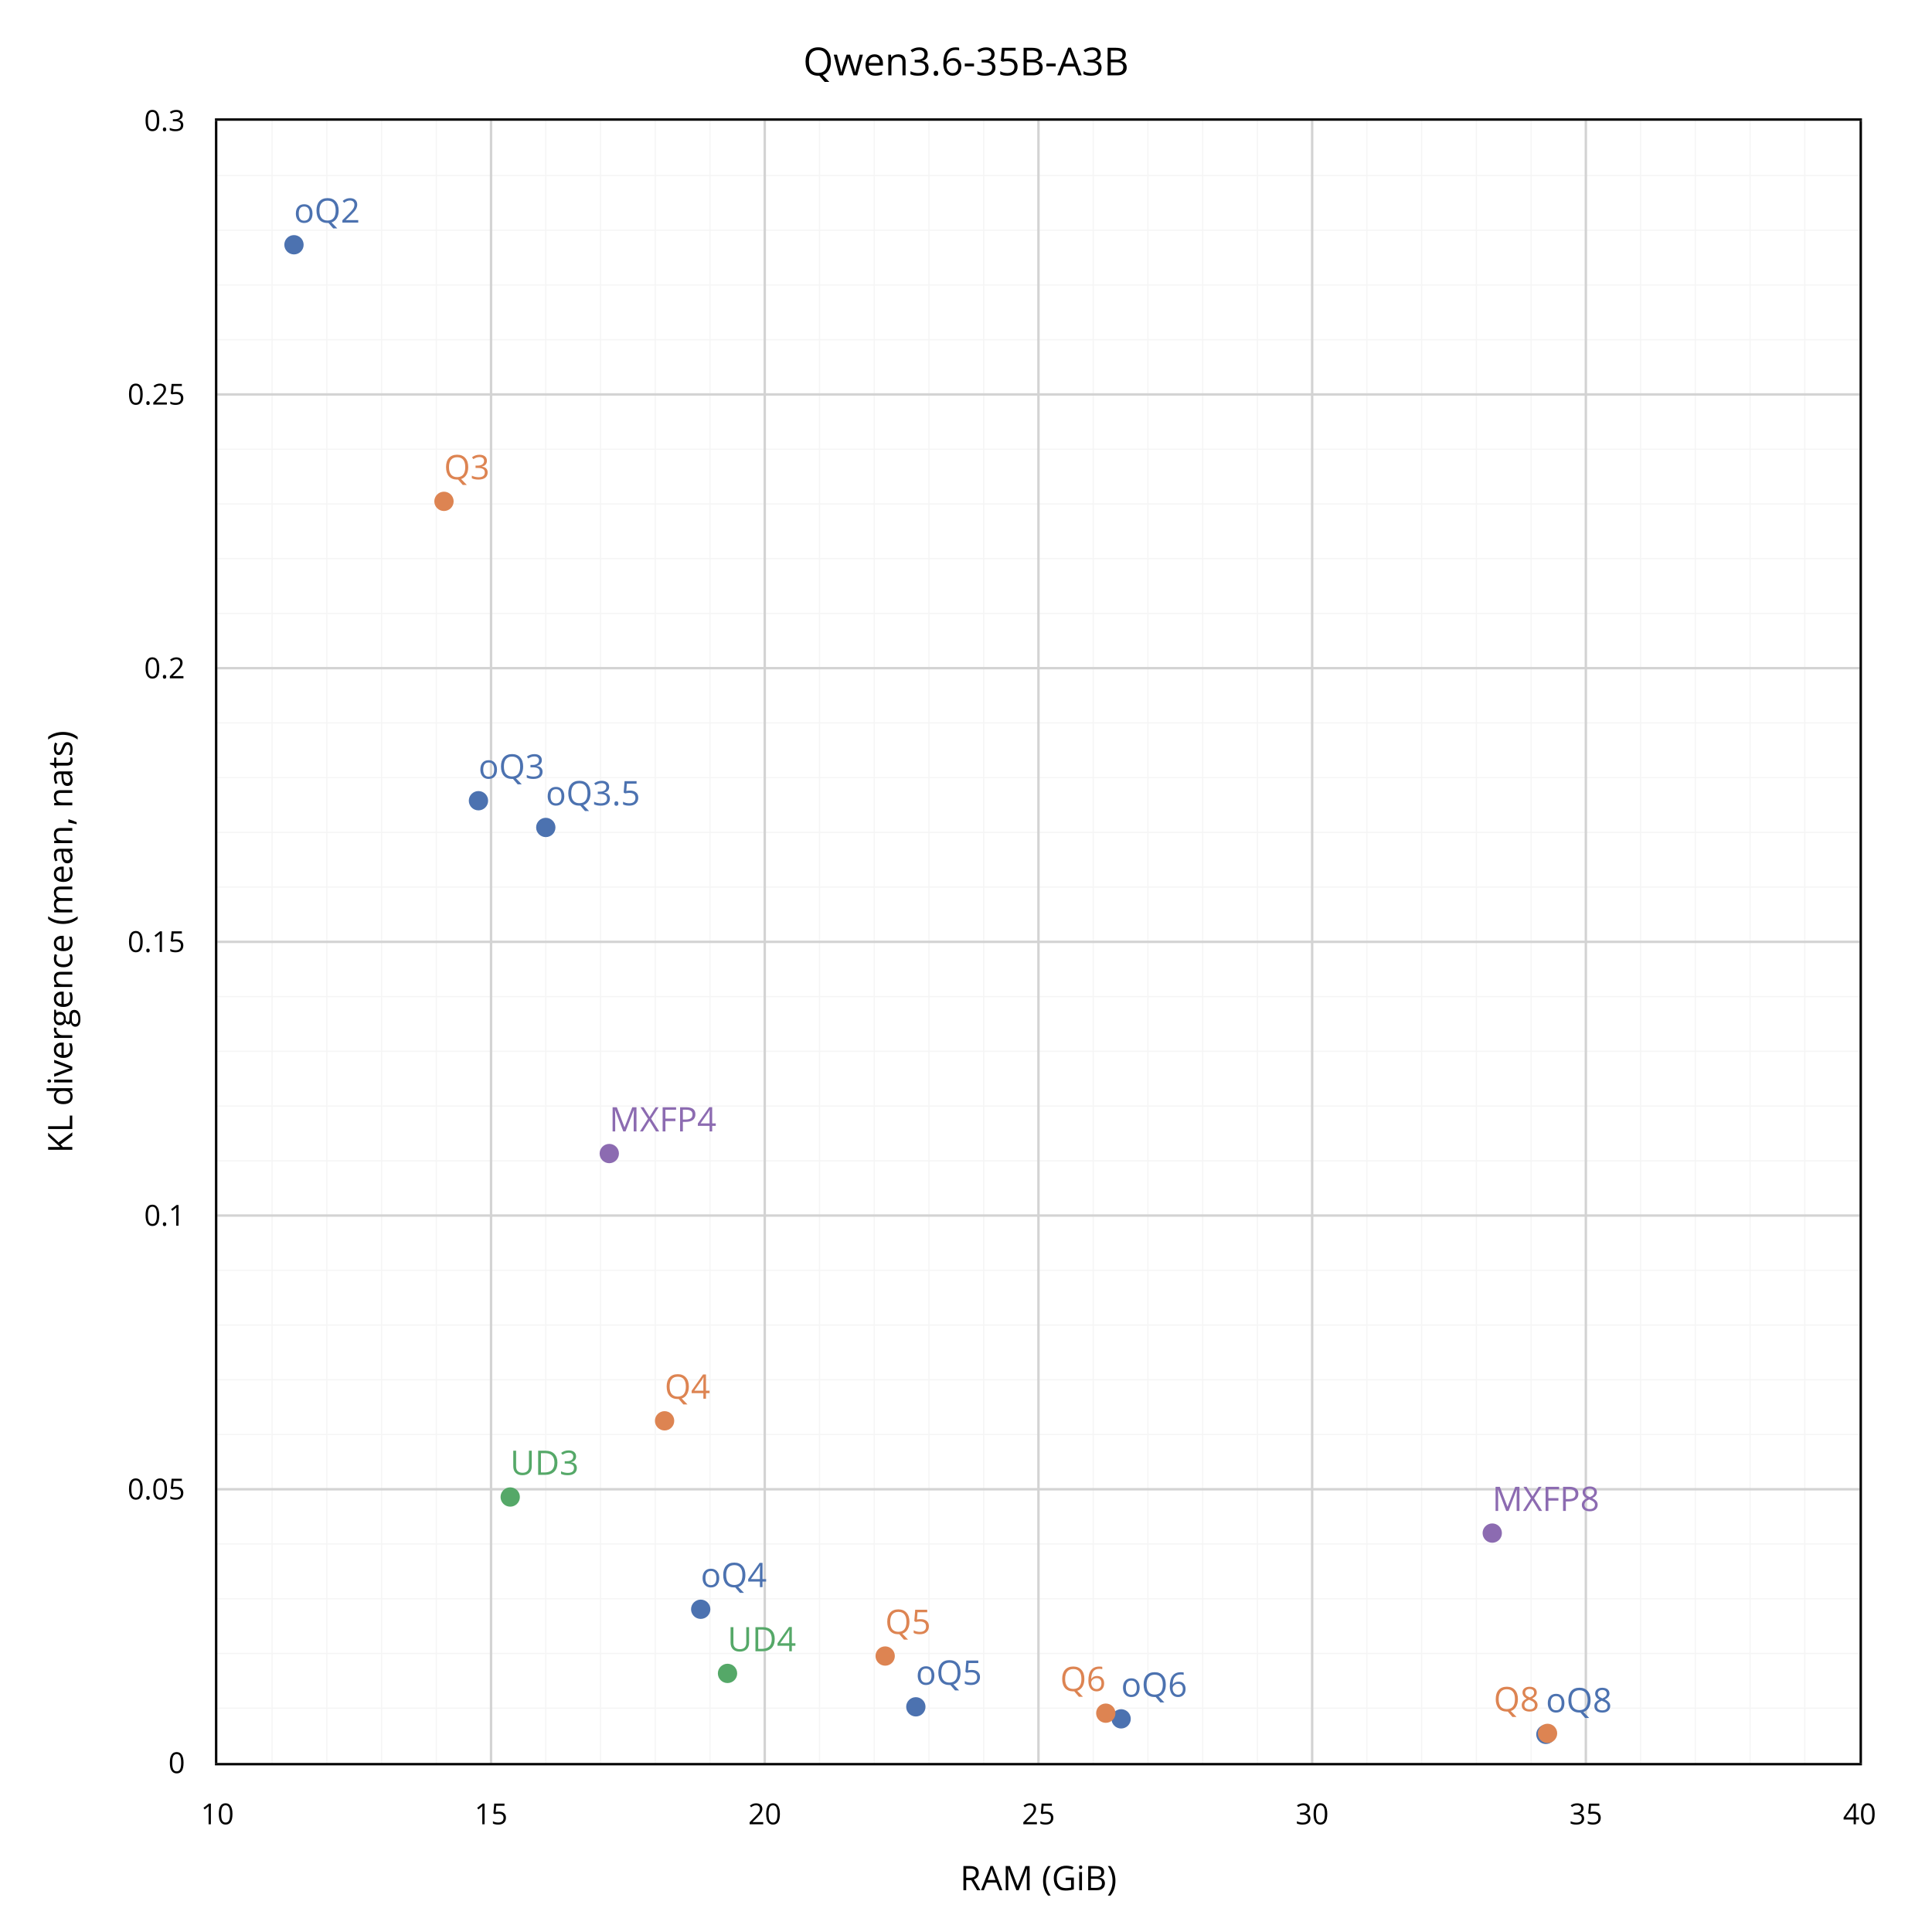
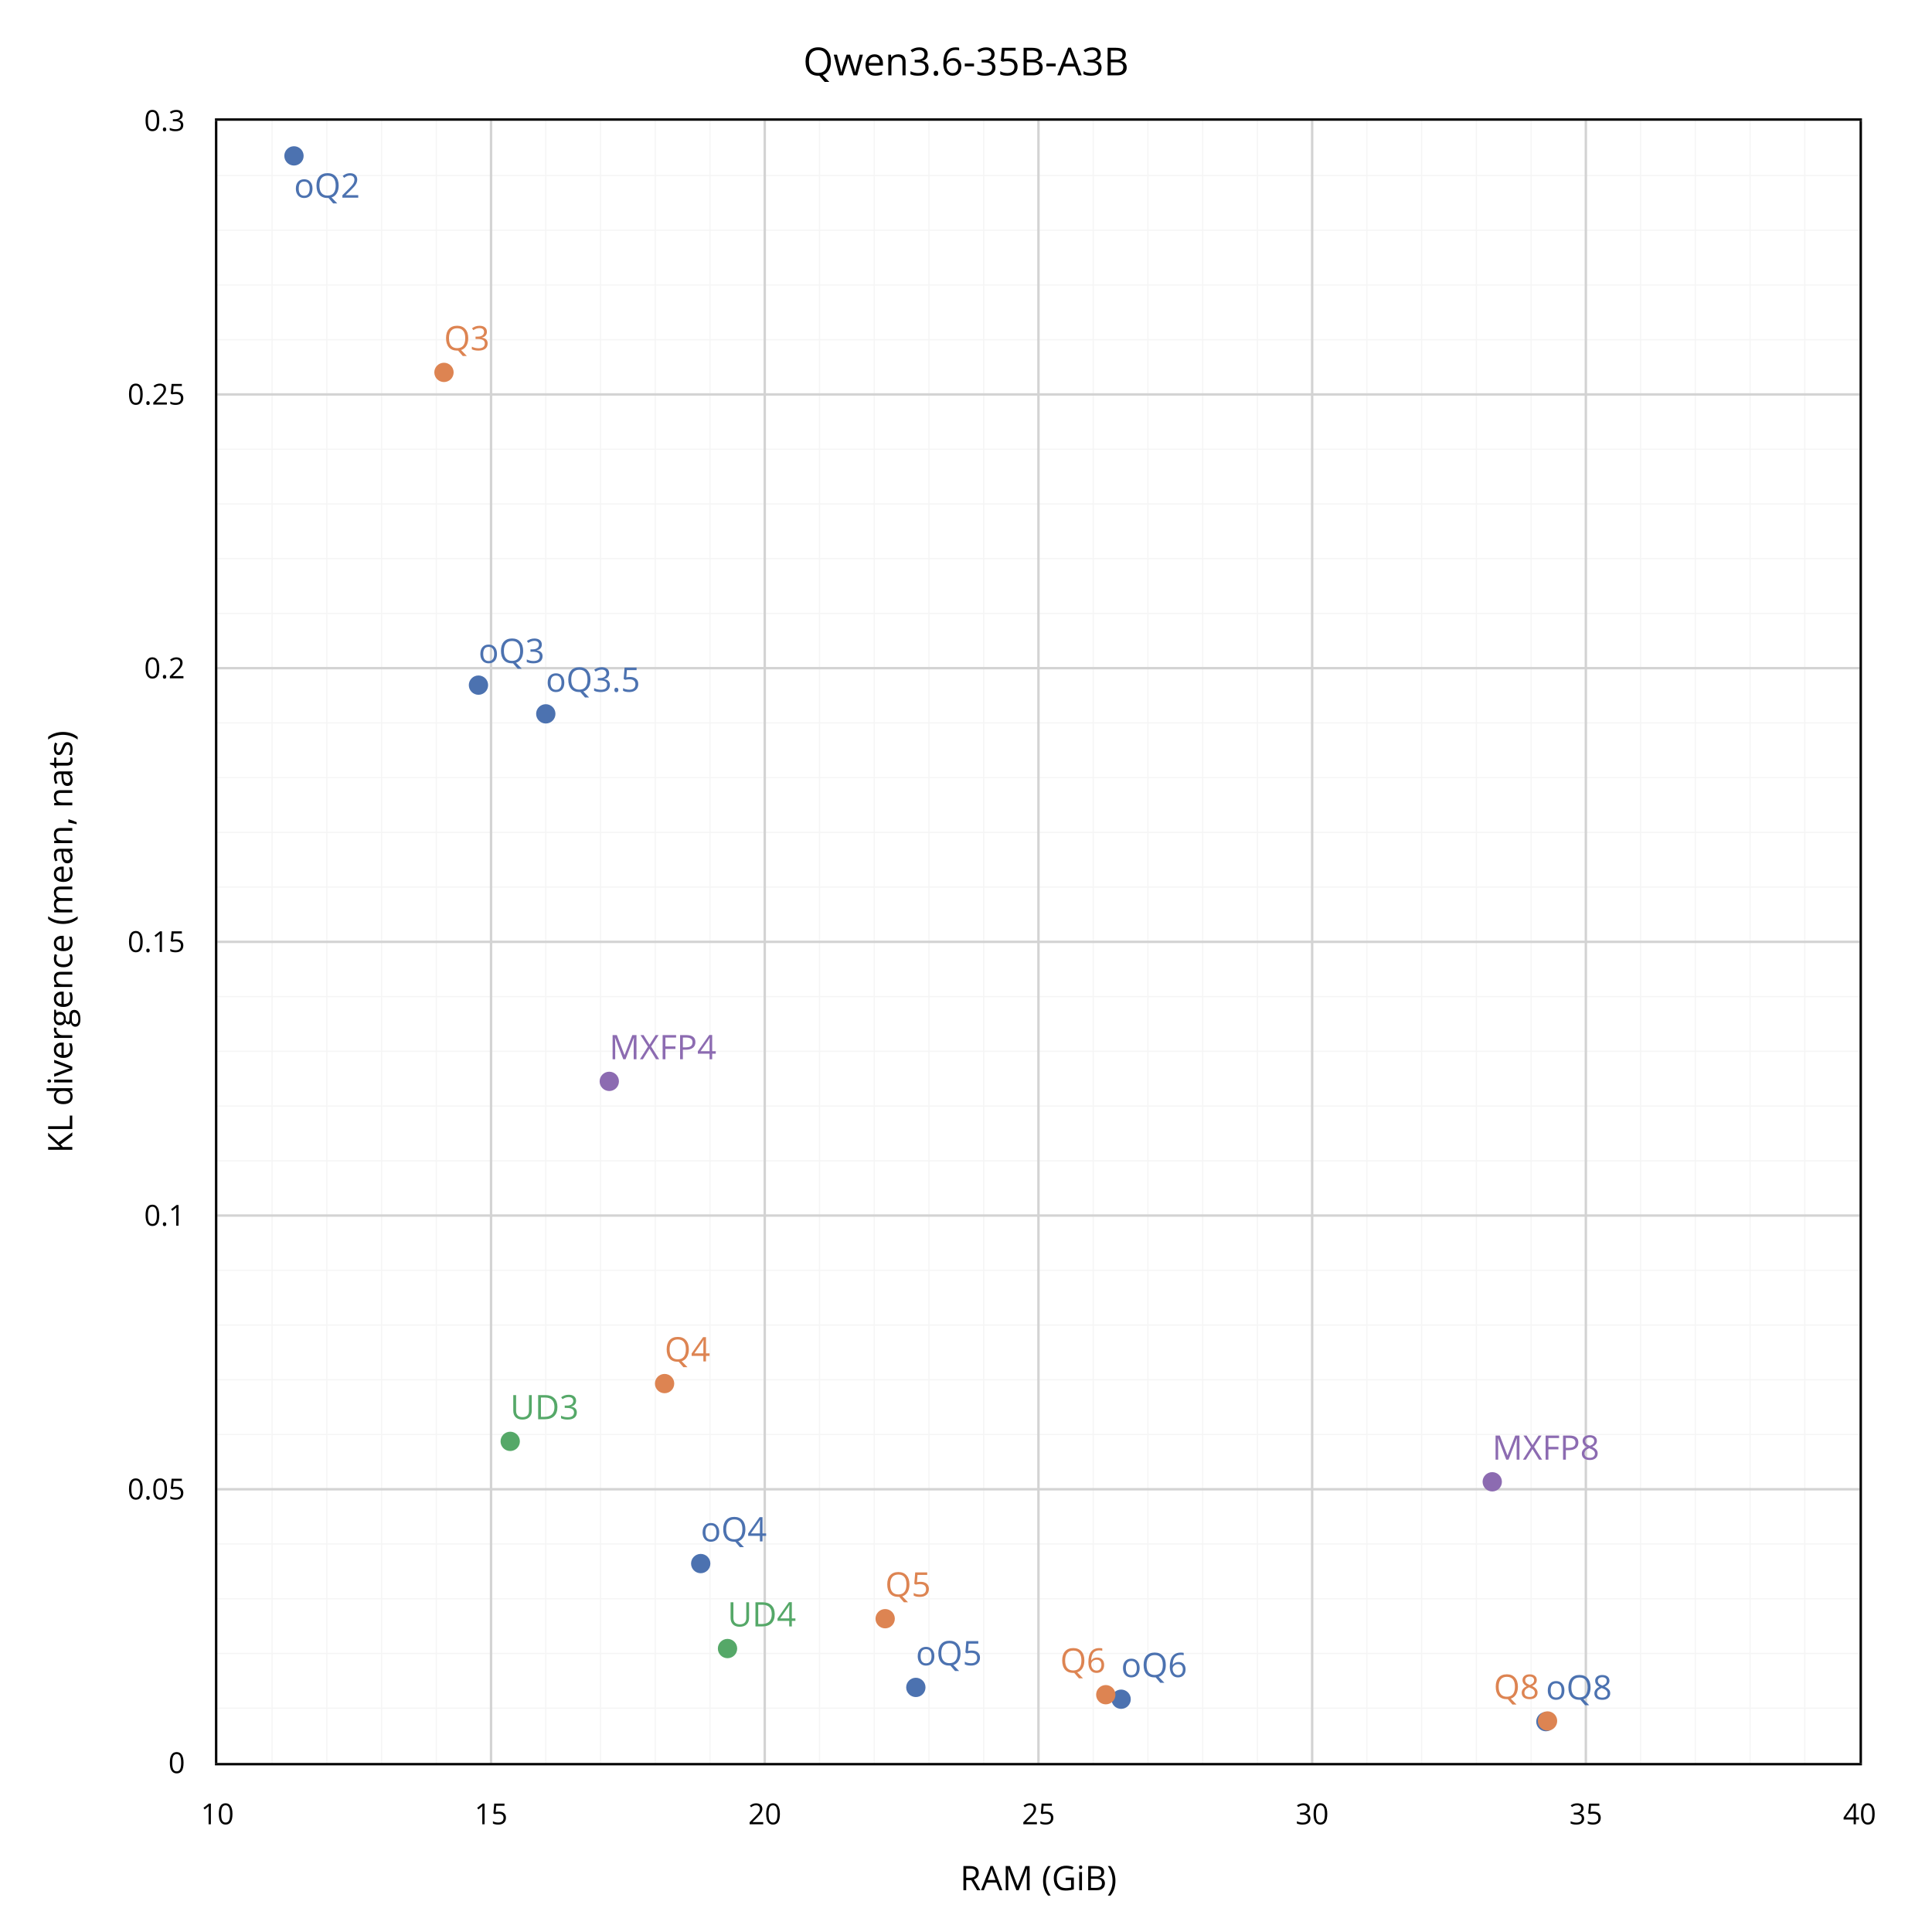
<svg xmlns="http://www.w3.org/2000/svg" class="main-svg" width="800" height="800" style="" viewBox="0 0 800 800">
  <rect x="0" y="0" width="800" height="800" style="fill: rgb(255, 255, 255); fill-opacity: 1;" />
-   <defs id="defs-c63c15">
+   <defs id="defs-eededb">
    <g class="clips">
-       <clipPath id="clipc63c15xyplot" class="plotclip">
+       <clipPath id="clipeededbxyplot" class="plotclip">
        <rect width="680" height="680" />
      </clipPath>
-       <clipPath class="axesclip" id="clipc63c15x">
+       <clipPath class="axesclip" id="clipeededbx">
        <rect x="90" y="0" width="680" height="800" />
      </clipPath>
-       <clipPath class="axesclip" id="clipc63c15y">
+       <clipPath class="axesclip" id="clipeededby">
        <rect x="0" y="50" width="800" height="680" />
      </clipPath>
-       <clipPath class="axesclip" id="clipc63c15xy">
+       <clipPath class="axesclip" id="clipeededbxy">
        <rect x="90" y="50" width="680" height="680" />
      </clipPath>
    </g>
    <g class="gradients" />
    <g class="patterns" />
  </defs>
  <g class="bglayer" />
  <g class="layer-below">
    <g class="imagelayer" />
    <g class="shapelayer" />
  </g>
  <g class="cartesianlayer">
    <g class="subplot xy">
      <g class="layer-subplot">
        <g class="shapelayer" />
        <g class="imagelayer" />
      </g>
      <g class="minor-gridlayer">
        <g class="x">
          <path class="xgrid crisp" transform="translate(112.67,0)" d="M0,50v680" style="stroke: rgb(245, 245, 245); stroke-opacity: 1; stroke-width: 0.5px;" />
          <path class="xgrid crisp" transform="translate(135.33,0)" d="M0,50v680" style="stroke: rgb(245, 245, 245); stroke-opacity: 1; stroke-width: 0.5px;" />
          <path class="xgrid crisp" transform="translate(158,0)" d="M0,50v680" style="stroke: rgb(245, 245, 245); stroke-opacity: 1; stroke-width: 0.5px;" />
          <path class="xgrid crisp" transform="translate(180.67,0)" d="M0,50v680" style="stroke: rgb(245, 245, 245); stroke-opacity: 1; stroke-width: 0.5px;" />
          <path class="xgrid crisp" transform="translate(226,0)" d="M0,50v680" style="stroke: rgb(245, 245, 245); stroke-opacity: 1; stroke-width: 0.5px;" />
          <path class="xgrid crisp" transform="translate(248.67,0)" d="M0,50v680" style="stroke: rgb(245, 245, 245); stroke-opacity: 1; stroke-width: 0.5px;" />
          <path class="xgrid crisp" transform="translate(271.33,0)" d="M0,50v680" style="stroke: rgb(245, 245, 245); stroke-opacity: 1; stroke-width: 0.5px;" />
          <path class="xgrid crisp" transform="translate(294,0)" d="M0,50v680" style="stroke: rgb(245, 245, 245); stroke-opacity: 1; stroke-width: 0.5px;" />
          <path class="xgrid crisp" transform="translate(339.33,0)" d="M0,50v680" style="stroke: rgb(245, 245, 245); stroke-opacity: 1; stroke-width: 0.5px;" />
          <path class="xgrid crisp" transform="translate(362,0)" d="M0,50v680" style="stroke: rgb(245, 245, 245); stroke-opacity: 1; stroke-width: 0.5px;" />
          <path class="xgrid crisp" transform="translate(384.67,0)" d="M0,50v680" style="stroke: rgb(245, 245, 245); stroke-opacity: 1; stroke-width: 0.5px;" />
          <path class="xgrid crisp" transform="translate(407.33,0)" d="M0,50v680" style="stroke: rgb(245, 245, 245); stroke-opacity: 1; stroke-width: 0.5px;" />
          <path class="xgrid crisp" transform="translate(452.67,0)" d="M0,50v680" style="stroke: rgb(245, 245, 245); stroke-opacity: 1; stroke-width: 0.5px;" />
          <path class="xgrid crisp" transform="translate(475.33,0)" d="M0,50v680" style="stroke: rgb(245, 245, 245); stroke-opacity: 1; stroke-width: 0.5px;" />
          <path class="xgrid crisp" transform="translate(498,0)" d="M0,50v680" style="stroke: rgb(245, 245, 245); stroke-opacity: 1; stroke-width: 0.5px;" />
          <path class="xgrid crisp" transform="translate(520.67,0)" d="M0,50v680" style="stroke: rgb(245, 245, 245); stroke-opacity: 1; stroke-width: 0.5px;" />
          <path class="xgrid crisp" transform="translate(566,0)" d="M0,50v680" style="stroke: rgb(245, 245, 245); stroke-opacity: 1; stroke-width: 0.5px;" />
          <path class="xgrid crisp" transform="translate(588.67,0)" d="M0,50v680" style="stroke: rgb(245, 245, 245); stroke-opacity: 1; stroke-width: 0.5px;" />
          <path class="xgrid crisp" transform="translate(611.33,0)" d="M0,50v680" style="stroke: rgb(245, 245, 245); stroke-opacity: 1; stroke-width: 0.5px;" />
          <path class="xgrid crisp" transform="translate(634,0)" d="M0,50v680" style="stroke: rgb(245, 245, 245); stroke-opacity: 1; stroke-width: 0.5px;" />
          <path class="xgrid crisp" transform="translate(679.33,0)" d="M0,50v680" style="stroke: rgb(245, 245, 245); stroke-opacity: 1; stroke-width: 0.5px;" />
          <path class="xgrid crisp" transform="translate(702,0)" d="M0,50v680" style="stroke: rgb(245, 245, 245); stroke-opacity: 1; stroke-width: 0.5px;" />
          <path class="xgrid crisp" transform="translate(724.67,0)" d="M0,50v680" style="stroke: rgb(245, 245, 245); stroke-opacity: 1; stroke-width: 0.5px;" />
          <path class="xgrid crisp" transform="translate(747.33,0)" d="M0,50v680" style="stroke: rgb(245, 245, 245); stroke-opacity: 1; stroke-width: 0.5px;" />
        </g>
        <g class="y">
          <path class="ygrid crisp" transform="translate(0,707.33)" d="M90,0h680" style="stroke: rgb(245, 245, 245); stroke-opacity: 1; stroke-width: 0.5px;" />
          <path class="ygrid crisp" transform="translate(0,684.67)" d="M90,0h680" style="stroke: rgb(245, 245, 245); stroke-opacity: 1; stroke-width: 0.5px;" />
          <path class="ygrid crisp" transform="translate(0,662)" d="M90,0h680" style="stroke: rgb(245, 245, 245); stroke-opacity: 1; stroke-width: 0.5px;" />
          <path class="ygrid crisp" transform="translate(0,639.33)" d="M90,0h680" style="stroke: rgb(245, 245, 245); stroke-opacity: 1; stroke-width: 0.5px;" />
          <path class="ygrid crisp" transform="translate(0,594)" d="M90,0h680" style="stroke: rgb(245, 245, 245); stroke-opacity: 1; stroke-width: 0.5px;" />
          <path class="ygrid crisp" transform="translate(0,571.33)" d="M90,0h680" style="stroke: rgb(245, 245, 245); stroke-opacity: 1; stroke-width: 0.5px;" />
          <path class="ygrid crisp" transform="translate(0,548.67)" d="M90,0h680" style="stroke: rgb(245, 245, 245); stroke-opacity: 1; stroke-width: 0.5px;" />
          <path class="ygrid crisp" transform="translate(0,526)" d="M90,0h680" style="stroke: rgb(245, 245, 245); stroke-opacity: 1; stroke-width: 0.5px;" />
          <path class="ygrid crisp" transform="translate(0,480.67)" d="M90,0h680" style="stroke: rgb(245, 245, 245); stroke-opacity: 1; stroke-width: 0.5px;" />
          <path class="ygrid crisp" transform="translate(0,458)" d="M90,0h680" style="stroke: rgb(245, 245, 245); stroke-opacity: 1; stroke-width: 0.5px;" />
          <path class="ygrid crisp" transform="translate(0,435.33)" d="M90,0h680" style="stroke: rgb(245, 245, 245); stroke-opacity: 1; stroke-width: 0.5px;" />
          <path class="ygrid crisp" transform="translate(0,412.67)" d="M90,0h680" style="stroke: rgb(245, 245, 245); stroke-opacity: 1; stroke-width: 0.5px;" />
          <path class="ygrid crisp" transform="translate(0,367.33)" d="M90,0h680" style="stroke: rgb(245, 245, 245); stroke-opacity: 1; stroke-width: 0.5px;" />
          <path class="ygrid crisp" transform="translate(0,344.67)" d="M90,0h680" style="stroke: rgb(245, 245, 245); stroke-opacity: 1; stroke-width: 0.5px;" />
          <path class="ygrid crisp" transform="translate(0,322)" d="M90,0h680" style="stroke: rgb(245, 245, 245); stroke-opacity: 1; stroke-width: 0.5px;" />
          <path class="ygrid crisp" transform="translate(0,299.33)" d="M90,0h680" style="stroke: rgb(245, 245, 245); stroke-opacity: 1; stroke-width: 0.5px;" />
          <path class="ygrid crisp" transform="translate(0,254)" d="M90,0h680" style="stroke: rgb(245, 245, 245); stroke-opacity: 1; stroke-width: 0.5px;" />
          <path class="ygrid crisp" transform="translate(0,231.33)" d="M90,0h680" style="stroke: rgb(245, 245, 245); stroke-opacity: 1; stroke-width: 0.5px;" />
          <path class="ygrid crisp" transform="translate(0,208.67)" d="M90,0h680" style="stroke: rgb(245, 245, 245); stroke-opacity: 1; stroke-width: 0.5px;" />
          <path class="ygrid crisp" transform="translate(0,186)" d="M90,0h680" style="stroke: rgb(245, 245, 245); stroke-opacity: 1; stroke-width: 0.5px;" />
          <path class="ygrid crisp" transform="translate(0,140.67)" d="M90,0h680" style="stroke: rgb(245, 245, 245); stroke-opacity: 1; stroke-width: 0.5px;" />
          <path class="ygrid crisp" transform="translate(0,118)" d="M90,0h680" style="stroke: rgb(245, 245, 245); stroke-opacity: 1; stroke-width: 0.5px;" />
          <path class="ygrid crisp" transform="translate(0,95.33)" d="M90,0h680" style="stroke: rgb(245, 245, 245); stroke-opacity: 1; stroke-width: 0.5px;" />
          <path class="ygrid crisp" transform="translate(0,72.67)" d="M90,0h680" style="stroke: rgb(245, 245, 245); stroke-opacity: 1; stroke-width: 0.5px;" />
        </g>
      </g>
      <g class="gridlayer">
        <g class="x">
          <path class="xgrid crisp" transform="translate(203.33,0)" d="M0,50v680" style="stroke: rgb(211, 211, 211); stroke-opacity: 1; stroke-width: 1px;" />
          <path class="xgrid crisp" transform="translate(316.67,0)" d="M0,50v680" style="stroke: rgb(211, 211, 211); stroke-opacity: 1; stroke-width: 1px;" />
          <path class="xgrid crisp" transform="translate(430,0)" d="M0,50v680" style="stroke: rgb(211, 211, 211); stroke-opacity: 1; stroke-width: 1px;" />
          <path class="xgrid crisp" transform="translate(543.33,0)" d="M0,50v680" style="stroke: rgb(211, 211, 211); stroke-opacity: 1; stroke-width: 1px;" />
          <path class="xgrid crisp" transform="translate(656.67,0)" d="M0,50v680" style="stroke: rgb(211, 211, 211); stroke-opacity: 1; stroke-width: 1px;" />
        </g>
        <g class="y">
          <path class="ygrid crisp" transform="translate(0,616.67)" d="M90,0h680" style="stroke: rgb(211, 211, 211); stroke-opacity: 1; stroke-width: 1px;" />
          <path class="ygrid crisp" transform="translate(0,503.33)" d="M90,0h680" style="stroke: rgb(211, 211, 211); stroke-opacity: 1; stroke-width: 1px;" />
          <path class="ygrid crisp" transform="translate(0,390)" d="M90,0h680" style="stroke: rgb(211, 211, 211); stroke-opacity: 1; stroke-width: 1px;" />
          <path class="ygrid crisp" transform="translate(0,276.67)" d="M90,0h680" style="stroke: rgb(211, 211, 211); stroke-opacity: 1; stroke-width: 1px;" />
          <path class="ygrid crisp" transform="translate(0,163.33)" d="M90,0h680" style="stroke: rgb(211, 211, 211); stroke-opacity: 1; stroke-width: 1px;" />
        </g>
      </g>
      <g class="zerolinelayer" />
      <g class="layer-between">
        <g class="shapelayer" />
        <g class="imagelayer" />
      </g>
      <path class="xlines-below" />
      <path class="ylines-below" />
      <g class="overlines-below" />
      <g class="xaxislayer-below" />
      <g class="yaxislayer-below" />
      <g class="overaxes-below" />
      <g class="overplot">
-         <g class="xy" transform="translate(90,50)" clip-path="url(#clipc63c15xyplot)">
+         <g class="xy" transform="translate(90,50)" clip-path="url(#clipeededbxyplot)">
          <g class="scatterlayer mlayer">
-             <g class="trace scatter trace643260" style="stroke-miterlimit: 2; opacity: 1;">
+             <g class="trace scatter traced3810a" style="stroke-miterlimit: 2; opacity: 1;">
              <g class="fills" />
              <g class="errorbars" />
              <g class="lines" />
              <g class="points">
-                 <path class="point" transform="translate(31.73,51.35)" d="M4,0A4,4 0 1,1 0,-4A4,4 0 0,1 4,0Z" style="opacity: 1; stroke-width: 0px; fill: rgb(76, 114, 176); fill-opacity: 1;" />
-                 <path class="point" transform="translate(108.12,281.56)" d="M4,0A4,4 0 1,1 0,-4A4,4 0 0,1 4,0Z" style="opacity: 1; stroke-width: 0px; fill: rgb(76, 114, 176); fill-opacity: 1;" />
-                 <path class="point" transform="translate(136,292.63)" d="M4,0A4,4 0 1,1 0,-4A4,4 0 0,1 4,0Z" style="opacity: 1; stroke-width: 0px; fill: rgb(76, 114, 176); fill-opacity: 1;" />
-                 <path class="point" transform="translate(200.15,616.36)" d="M4,0A4,4 0 1,1 0,-4A4,4 0 0,1 4,0Z" style="opacity: 1; stroke-width: 0px; fill: rgb(76, 114, 176); fill-opacity: 1;" />
-                 <path class="point" transform="translate(289.23,656.76)" d="M4,0A4,4 0 1,1 0,-4A4,4 0 0,1 4,0Z" style="opacity: 1; stroke-width: 0px; fill: rgb(76, 114, 176); fill-opacity: 1;" />
-                 <path class="point" transform="translate(374.23,661.74)" d="M4,0A4,4 0 1,1 0,-4A4,4 0 0,1 4,0Z" style="opacity: 1; stroke-width: 0px; fill: rgb(76, 114, 176); fill-opacity: 1;" />
-                 <path class="point" transform="translate(550.12,668.17)" d="M4,0A4,4 0 1,1 0,-4A4,4 0 0,1 4,0Z" style="opacity: 1; stroke-width: 0px; fill: rgb(76, 114, 176); fill-opacity: 1;" />
+                 <path class="point" transform="translate(31.73,14.55)" d="M4,0A4,4 0 1,1 0,-4A4,4 0 0,1 4,0Z" style="opacity: 1; stroke-width: 0px; fill: rgb(76, 114, 176); fill-opacity: 1;" />
+                 <path class="point" transform="translate(108.12,233.7)" d="M4,0A4,4 0 1,1 0,-4A4,4 0 0,1 4,0Z" style="opacity: 1; stroke-width: 0px; fill: rgb(76, 114, 176); fill-opacity: 1;" />
+                 <path class="point" transform="translate(136,245.59)" d="M4,0A4,4 0 1,1 0,-4A4,4 0 0,1 4,0Z" style="opacity: 1; stroke-width: 0px; fill: rgb(76, 114, 176); fill-opacity: 1;" />
+                 <path class="point" transform="translate(200.15,597.44)" d="M4,0A4,4 0 1,1 0,-4A4,4 0 0,1 4,0Z" style="opacity: 1; stroke-width: 0px; fill: rgb(76, 114, 176); fill-opacity: 1;" />
+                 <path class="point" transform="translate(289.23,648.72)" d="M4,0A4,4 0 1,1 0,-4A4,4 0 0,1 4,0Z" style="opacity: 1; stroke-width: 0px; fill: rgb(76, 114, 176); fill-opacity: 1;" />
+                 <path class="point" transform="translate(374.23,653.61)" d="M4,0A4,4 0 1,1 0,-4A4,4 0 0,1 4,0Z" style="opacity: 1; stroke-width: 0px; fill: rgb(76, 114, 176); fill-opacity: 1;" />
+                 <path class="point" transform="translate(550.12,662.89)" d="M4,0A4,4 0 1,1 0,-4A4,4 0 0,1 4,0Z" style="opacity: 1; stroke-width: 0px; fill: rgb(76, 114, 176); fill-opacity: 1;" />
              </g>
              <g class="text" />
            </g>
-             <g class="trace scatter trace71ad3c" style="stroke-miterlimit: 2; opacity: 1;">
+             <g class="trace scatter trace52641c" style="stroke-miterlimit: 2; opacity: 1;">
              <g class="fills" />
              <g class="errorbars" />
              <g class="lines" />
              <g class="points" />
              <g class="text">
-                 <g class="textpoint" transform="translate(0,-3.5)">
-                   <text x="31.73" y="45.69" text-anchor="start" style="font-family: 'Open Sans', verdana, arial, sans-serif; font-size: 14px; fill: rgb(76, 114, 176); fill-opacity: 1; white-space: pre;">oQ2</text>
-                 </g>
-                 <g class="textpoint" transform="translate(0,-3.5)">
-                   <text x="108.12" y="275.9" text-anchor="start" style="font-family: 'Open Sans', verdana, arial, sans-serif; font-size: 14px; fill: rgb(76, 114, 176); fill-opacity: 1; white-space: pre;">oQ3</text>
-                 </g>
-                 <g class="textpoint" transform="translate(0,-3.5)">
-                   <text x="136" y="286.96" text-anchor="start" style="font-family: 'Open Sans', verdana, arial, sans-serif; font-size: 14px; fill: rgb(76, 114, 176); fill-opacity: 1; white-space: pre;">oQ3.5</text>
-                 </g>
-                 <g class="textpoint" transform="translate(0,-3.5)">
-                   <text x="200.15" y="610.69" text-anchor="start" style="font-family: 'Open Sans', verdana, arial, sans-serif; font-size: 14px; fill: rgb(76, 114, 176); fill-opacity: 1; white-space: pre;">oQ4</text>
-                 </g>
-                 <g class="textpoint" transform="translate(0,-3.5)">
-                   <text x="289.23" y="651.09" text-anchor="start" style="font-family: 'Open Sans', verdana, arial, sans-serif; font-size: 14px; fill: rgb(76, 114, 176); fill-opacity: 1; white-space: pre;">oQ5</text>
-                 </g>
-                 <g class="textpoint" transform="translate(0,-3.5)">
-                   <text x="374.23" y="656.07" text-anchor="start" style="font-family: 'Open Sans', verdana, arial, sans-serif; font-size: 14px; fill: rgb(76, 114, 176); fill-opacity: 1; white-space: pre;">oQ6</text>
-                 </g>
-                 <g class="textpoint" transform="translate(0,-3.5)">
-                   <text x="550.12" y="662.5" text-anchor="start" style="font-family: 'Open Sans', verdana, arial, sans-serif; font-size: 14px; fill: rgb(76, 114, 176); fill-opacity: 1; white-space: pre;">oQ8</text>
-                 </g>
-               </g>
-             </g>
-             <g class="trace scatter trace35cf9b" style="stroke-miterlimit: 2; opacity: 1;">
+                 <g class="textpoint" transform="translate(0,10.5)">
+                   <text x="31.73" y="21.35" text-anchor="start" style="font-family: 'Open Sans', verdana, arial, sans-serif; font-size: 14px; fill: rgb(76, 114, 176); fill-opacity: 1; white-space: pre;">oQ2</text>
+                 </g>
+                 <g class="textpoint" transform="translate(0,-3.5)">
+                   <text x="108.12" y="228.03" text-anchor="start" style="font-family: 'Open Sans', verdana, arial, sans-serif; font-size: 14px; fill: rgb(76, 114, 176); fill-opacity: 1; white-space: pre;">oQ3</text>
+                 </g>
+                 <g class="textpoint" transform="translate(0,-3.5)">
+                   <text x="136" y="239.93" text-anchor="start" style="font-family: 'Open Sans', verdana, arial, sans-serif; font-size: 14px; fill: rgb(76, 114, 176); fill-opacity: 1; white-space: pre;">oQ3.5</text>
+                 </g>
+                 <g class="textpoint" transform="translate(0,-3.5)">
+                   <text x="200.15" y="591.77" text-anchor="start" style="font-family: 'Open Sans', verdana, arial, sans-serif; font-size: 14px; fill: rgb(76, 114, 176); fill-opacity: 1; white-space: pre;">oQ4</text>
+                 </g>
+                 <g class="textpoint" transform="translate(0,-3.5)">
+                   <text x="289.23" y="643.05" text-anchor="start" style="font-family: 'Open Sans', verdana, arial, sans-serif; font-size: 14px; fill: rgb(76, 114, 176); fill-opacity: 1; white-space: pre;">oQ5</text>
+                 </g>
+                 <g class="textpoint" transform="translate(0,-3.5)">
+                   <text x="374.23" y="647.94" text-anchor="start" style="font-family: 'Open Sans', verdana, arial, sans-serif; font-size: 14px; fill: rgb(76, 114, 176); fill-opacity: 1; white-space: pre;">oQ6</text>
+                 </g>
+                 <g class="textpoint" transform="translate(0,-3.5)">
+                   <text x="550.12" y="657.22" text-anchor="start" style="font-family: 'Open Sans', verdana, arial, sans-serif; font-size: 14px; fill: rgb(76, 114, 176); fill-opacity: 1; white-space: pre;">oQ8</text>
+                 </g>
+               </g>
+             </g>
+             <g class="trace scatter trace968909" style="stroke-miterlimit: 2; opacity: 1;">
              <g class="fills" />
              <g class="errorbars" />
              <g class="lines" />
              <g class="points">
-                 <path class="point" transform="translate(2.27,-6332.5)" d="M4,0A4,4 0 1,1 0,-4A4,4 0 0,1 4,0Z" style="opacity: 1; stroke-width: 0px; fill: rgb(221, 132, 82); fill-opacity: 1;" />
-                 <path class="point" transform="translate(93.84,157.6)" d="M4,0A4,4 0 1,1 0,-4A4,4 0 0,1 4,0Z" style="opacity: 1; stroke-width: 0px; fill: rgb(221, 132, 82); fill-opacity: 1;" />
-                 <path class="point" transform="translate(185.19,538.33)" d="M4,0A4,4 0 1,1 0,-4A4,4 0 0,1 4,0Z" style="opacity: 1; stroke-width: 0px; fill: rgb(221, 132, 82); fill-opacity: 1;" />
-                 <path class="point" transform="translate(276.53,635.73)" d="M4,0A4,4 0 1,1 0,-4A4,4 0 0,1 4,0Z" style="opacity: 1; stroke-width: 0px; fill: rgb(221, 132, 82); fill-opacity: 1;" />
-                 <path class="point" transform="translate(367.88,659.39)" d="M4,0A4,4 0 1,1 0,-4A4,4 0 0,1 4,0Z" style="opacity: 1; stroke-width: 0px; fill: rgb(221, 132, 82); fill-opacity: 1;" />
-                 <path class="point" transform="translate(550.8,667.76)" d="M4,0A4,4 0 1,1 0,-4A4,4 0 0,1 4,0Z" style="opacity: 1; stroke-width: 0px; fill: rgb(221, 132, 82); fill-opacity: 1;" />
+                 <path class="point" transform="translate(2.27,-6221.82)" d="M4,0A4,4 0 1,1 0,-4A4,4 0 0,1 4,0Z" style="opacity: 1; stroke-width: 0px; fill: rgb(221, 132, 82); fill-opacity: 1;" />
+                 <path class="point" transform="translate(93.84,104.2)" d="M4,0A4,4 0 1,1 0,-4A4,4 0 0,1 4,0Z" style="opacity: 1; stroke-width: 0px; fill: rgb(221, 132, 82); fill-opacity: 1;" />
+                 <path class="point" transform="translate(185.19,522.91)" d="M4,0A4,4 0 1,1 0,-4A4,4 0 0,1 4,0Z" style="opacity: 1; stroke-width: 0px; fill: rgb(221, 132, 82); fill-opacity: 1;" />
+                 <path class="point" transform="translate(276.53,620.27)" d="M4,0A4,4 0 1,1 0,-4A4,4 0 0,1 4,0Z" style="opacity: 1; stroke-width: 0px; fill: rgb(221, 132, 82); fill-opacity: 1;" />
+                 <path class="point" transform="translate(367.88,651.74)" d="M4,0A4,4 0 1,1 0,-4A4,4 0 0,1 4,0Z" style="opacity: 1; stroke-width: 0px; fill: rgb(221, 132, 82); fill-opacity: 1;" />
+                 <path class="point" transform="translate(550.8,662.62)" d="M4,0A4,4 0 1,1 0,-4A4,4 0 0,1 4,0Z" style="opacity: 1; stroke-width: 0px; fill: rgb(221, 132, 82); fill-opacity: 1;" />
              </g>
              <g class="text" />
            </g>
-             <g class="trace scatter trace8b7000" style="stroke-miterlimit: 2; opacity: 1;">
+             <g class="trace scatter tracead2904" style="stroke-miterlimit: 2; opacity: 1;">
              <g class="fills" />
              <g class="errorbars" />
              <g class="lines" />
              <g class="points" />
              <g class="text">
                <g class="textpoint" transform="translate(0,-3.5)">
-                   <text x="2.27" y="-6338.17" text-anchor="start" style="font-family: 'Open Sans', verdana, arial, sans-serif; font-size: 14px; fill: rgb(221, 132, 82); fill-opacity: 1; white-space: pre;">Q2</text>
-                 </g>
-                 <g class="textpoint" transform="translate(0,-3.5)">
-                   <text x="93.84" y="151.94" text-anchor="start" style="font-family: 'Open Sans', verdana, arial, sans-serif; font-size: 14px; fill: rgb(221, 132, 82); fill-opacity: 1; white-space: pre;">Q3</text>
-                 </g>
-                 <g class="textpoint" transform="translate(0,-3.5)">
-                   <text x="185.19" y="532.67" text-anchor="start" style="font-family: 'Open Sans', verdana, arial, sans-serif; font-size: 14px; fill: rgb(221, 132, 82); fill-opacity: 1; white-space: pre;">Q4</text>
-                 </g>
-                 <g class="textpoint" transform="translate(0,-3.5)">
-                   <text x="276.53" y="630.06" text-anchor="start" style="font-family: 'Open Sans', verdana, arial, sans-serif; font-size: 14px; fill: rgb(221, 132, 82); fill-opacity: 1; white-space: pre;">Q5</text>
-                 </g>
-                 <g class="textpoint" transform="translate(0,-3.5)">
-                   <text x="367.88" y="653.72" text-anchor="end" style="font-family: 'Open Sans', verdana, arial, sans-serif; font-size: 14px; fill: rgb(221, 132, 82); fill-opacity: 1; white-space: pre;">Q6</text>
-                 </g>
-                 <g class="textpoint" transform="translate(0,-3.5)">
-                   <text x="547.4" y="662.09" text-anchor="end" style="font-family: 'Open Sans', verdana, arial, sans-serif; font-size: 14px; fill: rgb(221, 132, 82); fill-opacity: 1; white-space: pre;">Q8</text>
-                 </g>
-               </g>
-             </g>
-             <g class="trace scatter trace40784e" style="stroke-miterlimit: 2; opacity: 1;">
+                   <text x="2.27" y="-6227.49" text-anchor="start" style="font-family: 'Open Sans', verdana, arial, sans-serif; font-size: 14px; fill: rgb(221, 132, 82); fill-opacity: 1; white-space: pre;">Q2</text>
+                 </g>
+                 <g class="textpoint" transform="translate(0,-3.5)">
+                   <text x="93.84" y="98.54" text-anchor="start" style="font-family: 'Open Sans', verdana, arial, sans-serif; font-size: 14px; fill: rgb(221, 132, 82); fill-opacity: 1; white-space: pre;">Q3</text>
+                 </g>
+                 <g class="textpoint" transform="translate(0,-3.5)">
+                   <text x="185.19" y="517.24" text-anchor="start" style="font-family: 'Open Sans', verdana, arial, sans-serif; font-size: 14px; fill: rgb(221, 132, 82); fill-opacity: 1; white-space: pre;">Q4</text>
+                 </g>
+                 <g class="textpoint" transform="translate(0,-3.5)">
+                   <text x="276.53" y="614.6" text-anchor="start" style="font-family: 'Open Sans', verdana, arial, sans-serif; font-size: 14px; fill: rgb(221, 132, 82); fill-opacity: 1; white-space: pre;">Q5</text>
+                 </g>
+                 <g class="textpoint" transform="translate(0,-3.5)">
+                   <text x="367.88" y="646.08" text-anchor="end" style="font-family: 'Open Sans', verdana, arial, sans-serif; font-size: 14px; fill: rgb(221, 132, 82); fill-opacity: 1; white-space: pre;">Q6</text>
+                 </g>
+                 <g class="textpoint" transform="translate(0,-3.5)">
+                   <text x="547.4" y="656.95" text-anchor="end" style="font-family: 'Open Sans', verdana, arial, sans-serif; font-size: 14px; fill: rgb(221, 132, 82); fill-opacity: 1; white-space: pre;">Q8</text>
+                 </g>
+               </g>
+             </g>
+             <g class="trace scatter trace6be6fc" style="stroke-miterlimit: 2; opacity: 1;">
              <g class="fills" />
              <g class="errorbars" />
              <g class="lines" />
              <g class="points">
-                 <path class="point" transform="translate(162.29,427.66)" d="M4,0A4,4 0 1,1 0,-4A4,4 0 0,1 4,0Z" style="opacity: 1; stroke-width: 0px; fill: rgb(140, 107, 177); fill-opacity: 1;" />
-                 <path class="point" transform="translate(527.91,584.82)" d="M4,0A4,4 0 1,1 0,-4A4,4 0 0,1 4,0Z" style="opacity: 1; stroke-width: 0px; fill: rgb(140, 107, 177); fill-opacity: 1;" />
+                 <path class="point" transform="translate(162.29,397.77)" d="M4,0A4,4 0 1,1 0,-4A4,4 0 0,1 4,0Z" style="opacity: 1; stroke-width: 0px; fill: rgb(140, 107, 177); fill-opacity: 1;" />
+                 <path class="point" transform="translate(527.91,563.58)" d="M4,0A4,4 0 1,1 0,-4A4,4 0 0,1 4,0Z" style="opacity: 1; stroke-width: 0px; fill: rgb(140, 107, 177); fill-opacity: 1;" />
              </g>
              <g class="text" />
            </g>
-             <g class="trace scatter trace26ec5d" style="stroke-miterlimit: 2; opacity: 1;">
+             <g class="trace scatter trace947fe8" style="stroke-miterlimit: 2; opacity: 1;">
              <g class="fills" />
              <g class="errorbars" />
              <g class="lines" />
              <g class="points" />
              <g class="text">
                <g class="textpoint" transform="translate(0,-3.5)">
-                   <text x="162.29" y="421.99" text-anchor="start" style="font-family: 'Open Sans', verdana, arial, sans-serif; font-size: 14px; fill: rgb(140, 107, 177); fill-opacity: 1; white-space: pre;">MXFP4</text>
-                 </g>
-                 <g class="textpoint" transform="translate(0,-3.5)">
-                   <text x="527.91" y="579.15" text-anchor="start" style="font-family: 'Open Sans', verdana, arial, sans-serif; font-size: 14px; fill: rgb(140, 107, 177); fill-opacity: 1; white-space: pre;">MXFP8</text>
-                 </g>
-               </g>
-             </g>
-             <g class="trace scatter tracebbe738" style="stroke-miterlimit: 2; opacity: 1;">
+                   <text x="162.29" y="392.11" text-anchor="start" style="font-family: 'Open Sans', verdana, arial, sans-serif; font-size: 14px; fill: rgb(140, 107, 177); fill-opacity: 1; white-space: pre;">MXFP4</text>
+                 </g>
+                 <g class="textpoint" transform="translate(0,-3.5)">
+                   <text x="527.91" y="557.92" text-anchor="start" style="font-family: 'Open Sans', verdana, arial, sans-serif; font-size: 14px; fill: rgb(140, 107, 177); fill-opacity: 1; white-space: pre;">MXFP8</text>
+                 </g>
+               </g>
+             </g>
+             <g class="trace scatter trace385fe5" style="stroke-miterlimit: 2; opacity: 1;">
              <g class="fills" />
              <g class="errorbars" />
              <g class="lines" />
              <g class="points">
-                 <path class="point" transform="translate(121.27,569.88)" d="M4,0A4,4 0 1,1 0,-4A4,4 0 0,1 4,0Z" style="opacity: 1; stroke-width: 0px; fill: rgb(85, 168, 104); fill-opacity: 1;" />
-                 <path class="point" transform="translate(211.25,642.92)" d="M4,0A4,4 0 1,1 0,-4A4,4 0 0,1 4,0Z" style="opacity: 1; stroke-width: 0px; fill: rgb(85, 168, 104); fill-opacity: 1;" />
+                 <path class="point" transform="translate(121.27,546.84)" d="M4,0A4,4 0 1,1 0,-4A4,4 0 0,1 4,0Z" style="opacity: 1; stroke-width: 0px; fill: rgb(85, 168, 104); fill-opacity: 1;" />
+                 <path class="point" transform="translate(211.25,632.63)" d="M4,0A4,4 0 1,1 0,-4A4,4 0 0,1 4,0Z" style="opacity: 1; stroke-width: 0px; fill: rgb(85, 168, 104); fill-opacity: 1;" />
              </g>
              <g class="text" />
            </g>
-             <g class="trace scatter trace71b18f" style="stroke-miterlimit: 2; opacity: 1;">
+             <g class="trace scatter tracef01430" style="stroke-miterlimit: 2; opacity: 1;">
              <g class="fills" />
              <g class="errorbars" />
              <g class="lines" />
              <g class="points" />
              <g class="text">
                <g class="textpoint" transform="translate(0,-3.5)">
-                   <text x="121.27" y="564.21" text-anchor="start" style="font-family: 'Open Sans', verdana, arial, sans-serif; font-size: 14px; fill: rgb(85, 168, 104); fill-opacity: 1; white-space: pre;">UD3</text>
-                 </g>
-                 <g class="textpoint" transform="translate(0,-3.5)">
-                   <text x="211.25" y="637.26" text-anchor="start" style="font-family: 'Open Sans', verdana, arial, sans-serif; font-size: 14px; fill: rgb(85, 168, 104); fill-opacity: 1; white-space: pre;">UD4</text>
+                   <text x="121.27" y="541.18" text-anchor="start" style="font-family: 'Open Sans', verdana, arial, sans-serif; font-size: 14px; fill: rgb(85, 168, 104); fill-opacity: 1; white-space: pre;">UD3</text>
+                 </g>
+                 <g class="textpoint" transform="translate(0,-3.5)">
+                   <text x="211.25" y="626.97" text-anchor="start" style="font-family: 'Open Sans', verdana, arial, sans-serif; font-size: 14px; fill: rgb(85, 168, 104); fill-opacity: 1; white-space: pre;">UD4</text>
                </g>
              </g>
            </g>
          </g>
        </g>
      </g>
      <g class="zerolinelayer-above" />
      <path class="xlines-above crisp" d="M89,730.5H771M89,49.5H771" style="fill: none; stroke-width: 1px; stroke: rgb(0, 0, 0); stroke-opacity: 1;" />
      <path class="ylines-above crisp" d="M89.5,50V730M770.5,50V730" style="fill: none; stroke-width: 1px; stroke: rgb(0, 0, 0); stroke-opacity: 1;" />
      <g class="overlines-above" />
      <g class="xaxislayer-above">
        <g class="xtick">
          <text text-anchor="middle" x="0" y="745.4" transform="translate(90,10)" style="font-family: 'Open Sans', verdana, arial, sans-serif; font-size: 12px; fill: rgb(0, 0, 0); fill-opacity: 1; white-space: pre;">10</text>
        </g>
        <g class="xtick">
          <text text-anchor="middle" x="0" y="745.4" style="font-family: 'Open Sans', verdana, arial, sans-serif; font-size: 12px; fill: rgb(0, 0, 0); fill-opacity: 1; white-space: pre;" transform="translate(203.33,10)">15</text>
        </g>
        <g class="xtick">
          <text text-anchor="middle" x="0" y="745.4" style="font-family: 'Open Sans', verdana, arial, sans-serif; font-size: 12px; fill: rgb(0, 0, 0); fill-opacity: 1; white-space: pre;" transform="translate(316.67,10)">20</text>
        </g>
        <g class="xtick">
          <text text-anchor="middle" x="0" y="745.4" style="font-family: 'Open Sans', verdana, arial, sans-serif; font-size: 12px; fill: rgb(0, 0, 0); fill-opacity: 1; white-space: pre;" transform="translate(430,10)">25</text>
        </g>
        <g class="xtick">
          <text text-anchor="middle" x="0" y="745.4" style="font-family: 'Open Sans', verdana, arial, sans-serif; font-size: 12px; fill: rgb(0, 0, 0); fill-opacity: 1; white-space: pre;" transform="translate(543.33,10)">30</text>
        </g>
        <g class="xtick">
          <text text-anchor="middle" x="0" y="745.4" style="font-family: 'Open Sans', verdana, arial, sans-serif; font-size: 12px; fill: rgb(0, 0, 0); fill-opacity: 1; white-space: pre;" transform="translate(656.67,10)">35</text>
        </g>
        <g class="xtick">
          <text text-anchor="middle" x="0" y="745.4" style="font-family: 'Open Sans', verdana, arial, sans-serif; font-size: 12px; fill: rgb(0, 0, 0); fill-opacity: 1; white-space: pre;" transform="translate(770,10)">40</text>
        </g>
      </g>
      <g class="yaxislayer-above">
        <g class="ytick">
          <text text-anchor="end" x="86.6" y="4.2" transform="translate(-10,730)" style="font-family: 'Open Sans', verdana, arial, sans-serif; font-size: 12px; fill: rgb(0, 0, 0); fill-opacity: 1; white-space: pre;">0</text>
        </g>
        <g class="ytick">
          <text text-anchor="end" x="86.6" y="4.2" style="font-family: 'Open Sans', verdana, arial, sans-serif; font-size: 12px; fill: rgb(0, 0, 0); fill-opacity: 1; white-space: pre;" transform="translate(-10,616.67)">0.05</text>
        </g>
        <g class="ytick">
          <text text-anchor="end" x="86.6" y="4.2" style="font-family: 'Open Sans', verdana, arial, sans-serif; font-size: 12px; fill: rgb(0, 0, 0); fill-opacity: 1; white-space: pre;" transform="translate(-10,503.33)">0.1</text>
        </g>
        <g class="ytick">
          <text text-anchor="end" x="86.6" y="4.2" style="font-family: 'Open Sans', verdana, arial, sans-serif; font-size: 12px; fill: rgb(0, 0, 0); fill-opacity: 1; white-space: pre;" transform="translate(-10,390)">0.15</text>
        </g>
        <g class="ytick">
          <text text-anchor="end" x="86.6" y="4.2" style="font-family: 'Open Sans', verdana, arial, sans-serif; font-size: 12px; fill: rgb(0, 0, 0); fill-opacity: 1; white-space: pre;" transform="translate(-10,276.67)">0.2</text>
        </g>
        <g class="ytick">
          <text text-anchor="end" x="86.6" y="4.2" style="font-family: 'Open Sans', verdana, arial, sans-serif; font-size: 12px; fill: rgb(0, 0, 0); fill-opacity: 1; white-space: pre;" transform="translate(-10,163.33)">0.25</text>
        </g>
        <g class="ytick">
          <text text-anchor="end" x="86.6" y="4.2" style="font-family: 'Open Sans', verdana, arial, sans-serif; font-size: 12px; fill: rgb(0, 0, 0); fill-opacity: 1; white-space: pre;" transform="translate(-10,50)">0.3</text>
        </g>
      </g>
      <g class="overaxes-above" />
    </g>
  </g>
  <g class="polarlayer" />
  <g class="smithlayer" />
  <g class="ternarylayer" />
  <g class="geolayer" />
  <g class="funnelarealayer" />
  <g class="pielayer" />
  <g class="iciclelayer" />
  <g class="treemaplayer" />
  <g class="sunburstlayer" />
  <g class="glimages" />
-   <defs id="topdefs-c63c15">
+   <defs id="topdefs-eededb">
    <g class="clips" />
  </defs>
  <g class="layer-above">
    <g class="imagelayer" />
    <g class="shapelayer" />
  </g>
  <g class="infolayer">
    <g class="g-gtitle">
      <text class="gtitle" x="400" y="20" text-anchor="middle" dy="0.7em" style="opacity: 1; font-family: 'Open Sans', verdana, arial, sans-serif; font-size: 16px; fill: rgb(0, 0, 0); fill-opacity: 1; white-space: pre;">Qwen3.6-35B-A3B</text>
    </g>
    <g class="g-xtitle">
      <text class="xtitle" x="430" y="782.7" text-anchor="middle" style="opacity: 1; font-family: 'Open Sans', verdana, arial, sans-serif; font-size: 14px; fill: rgb(0, 0, 0); fill-opacity: 1; white-space: pre;">RAM (GiB)</text>
    </g>
    <g class="g-ytitle">
      <text class="ytitle" transform="rotate(-90,29.93398,390)" x="29.934" y="390" text-anchor="middle" style="opacity: 1; font-family: 'Open Sans', verdana, arial, sans-serif; font-size: 14px; fill: rgb(0, 0, 0); fill-opacity: 1; white-space: pre;">KL divergence (mean, nats)</text>
    </g>
  </g>
</svg>
